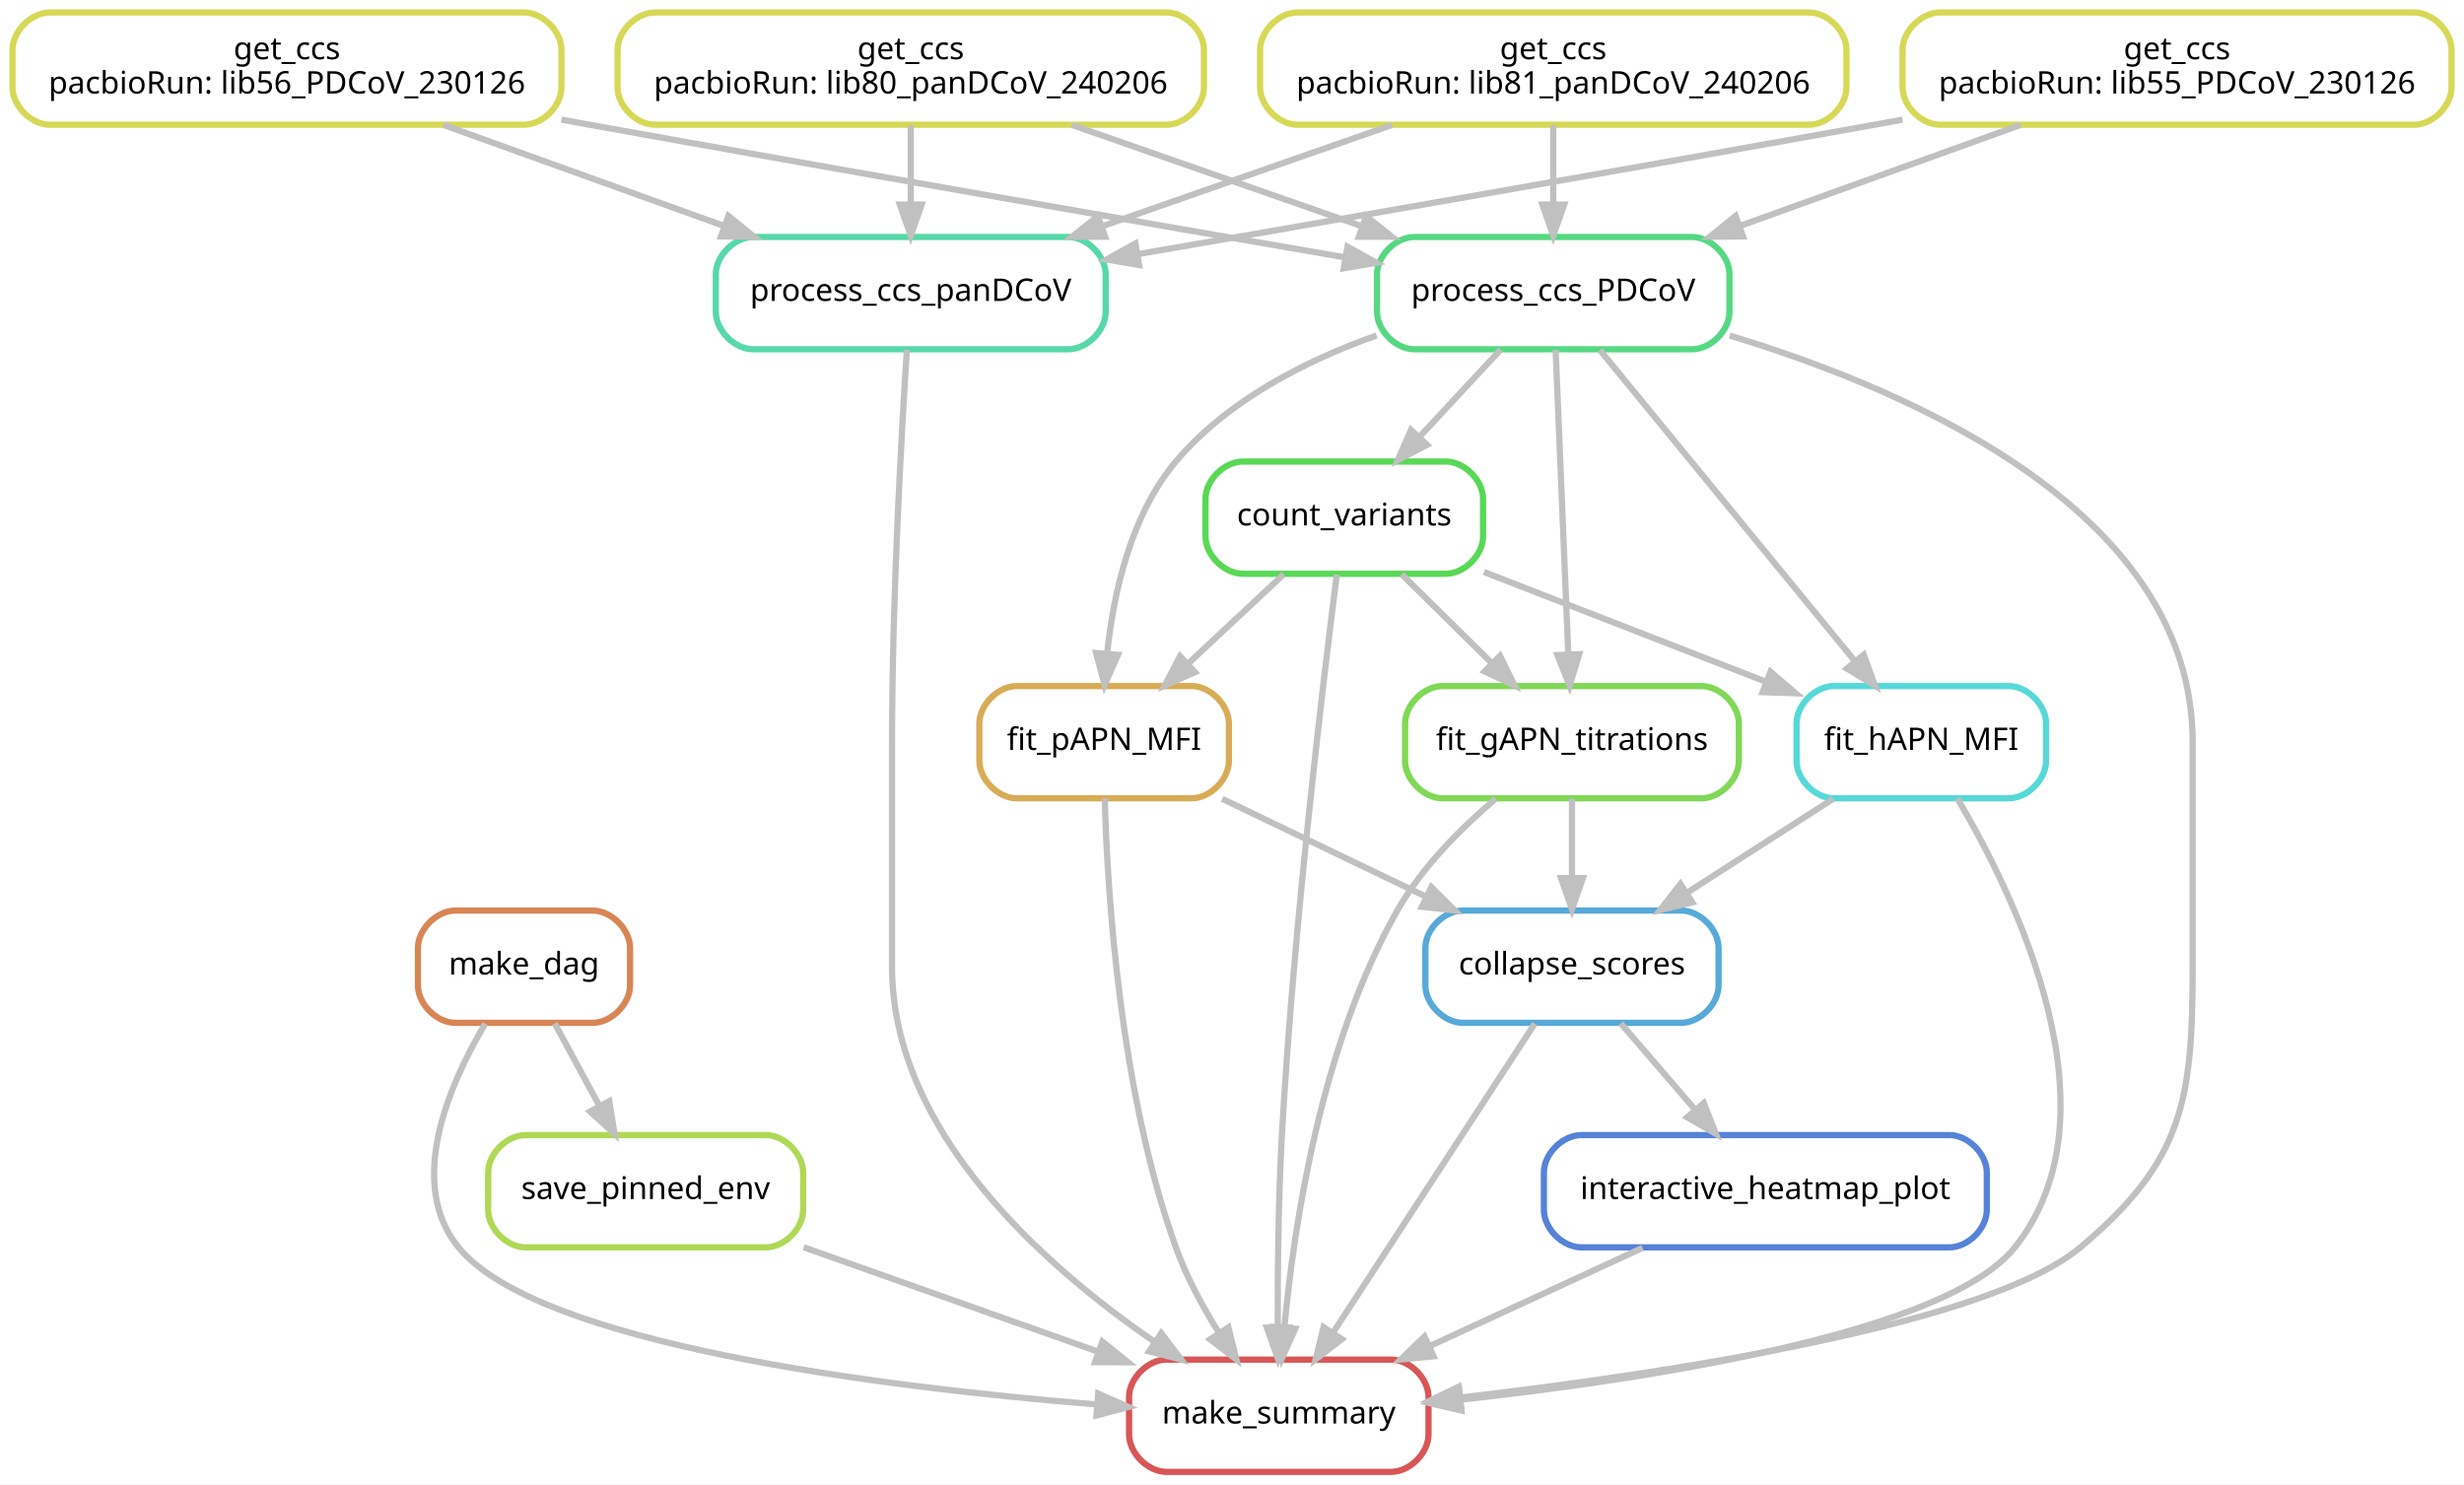
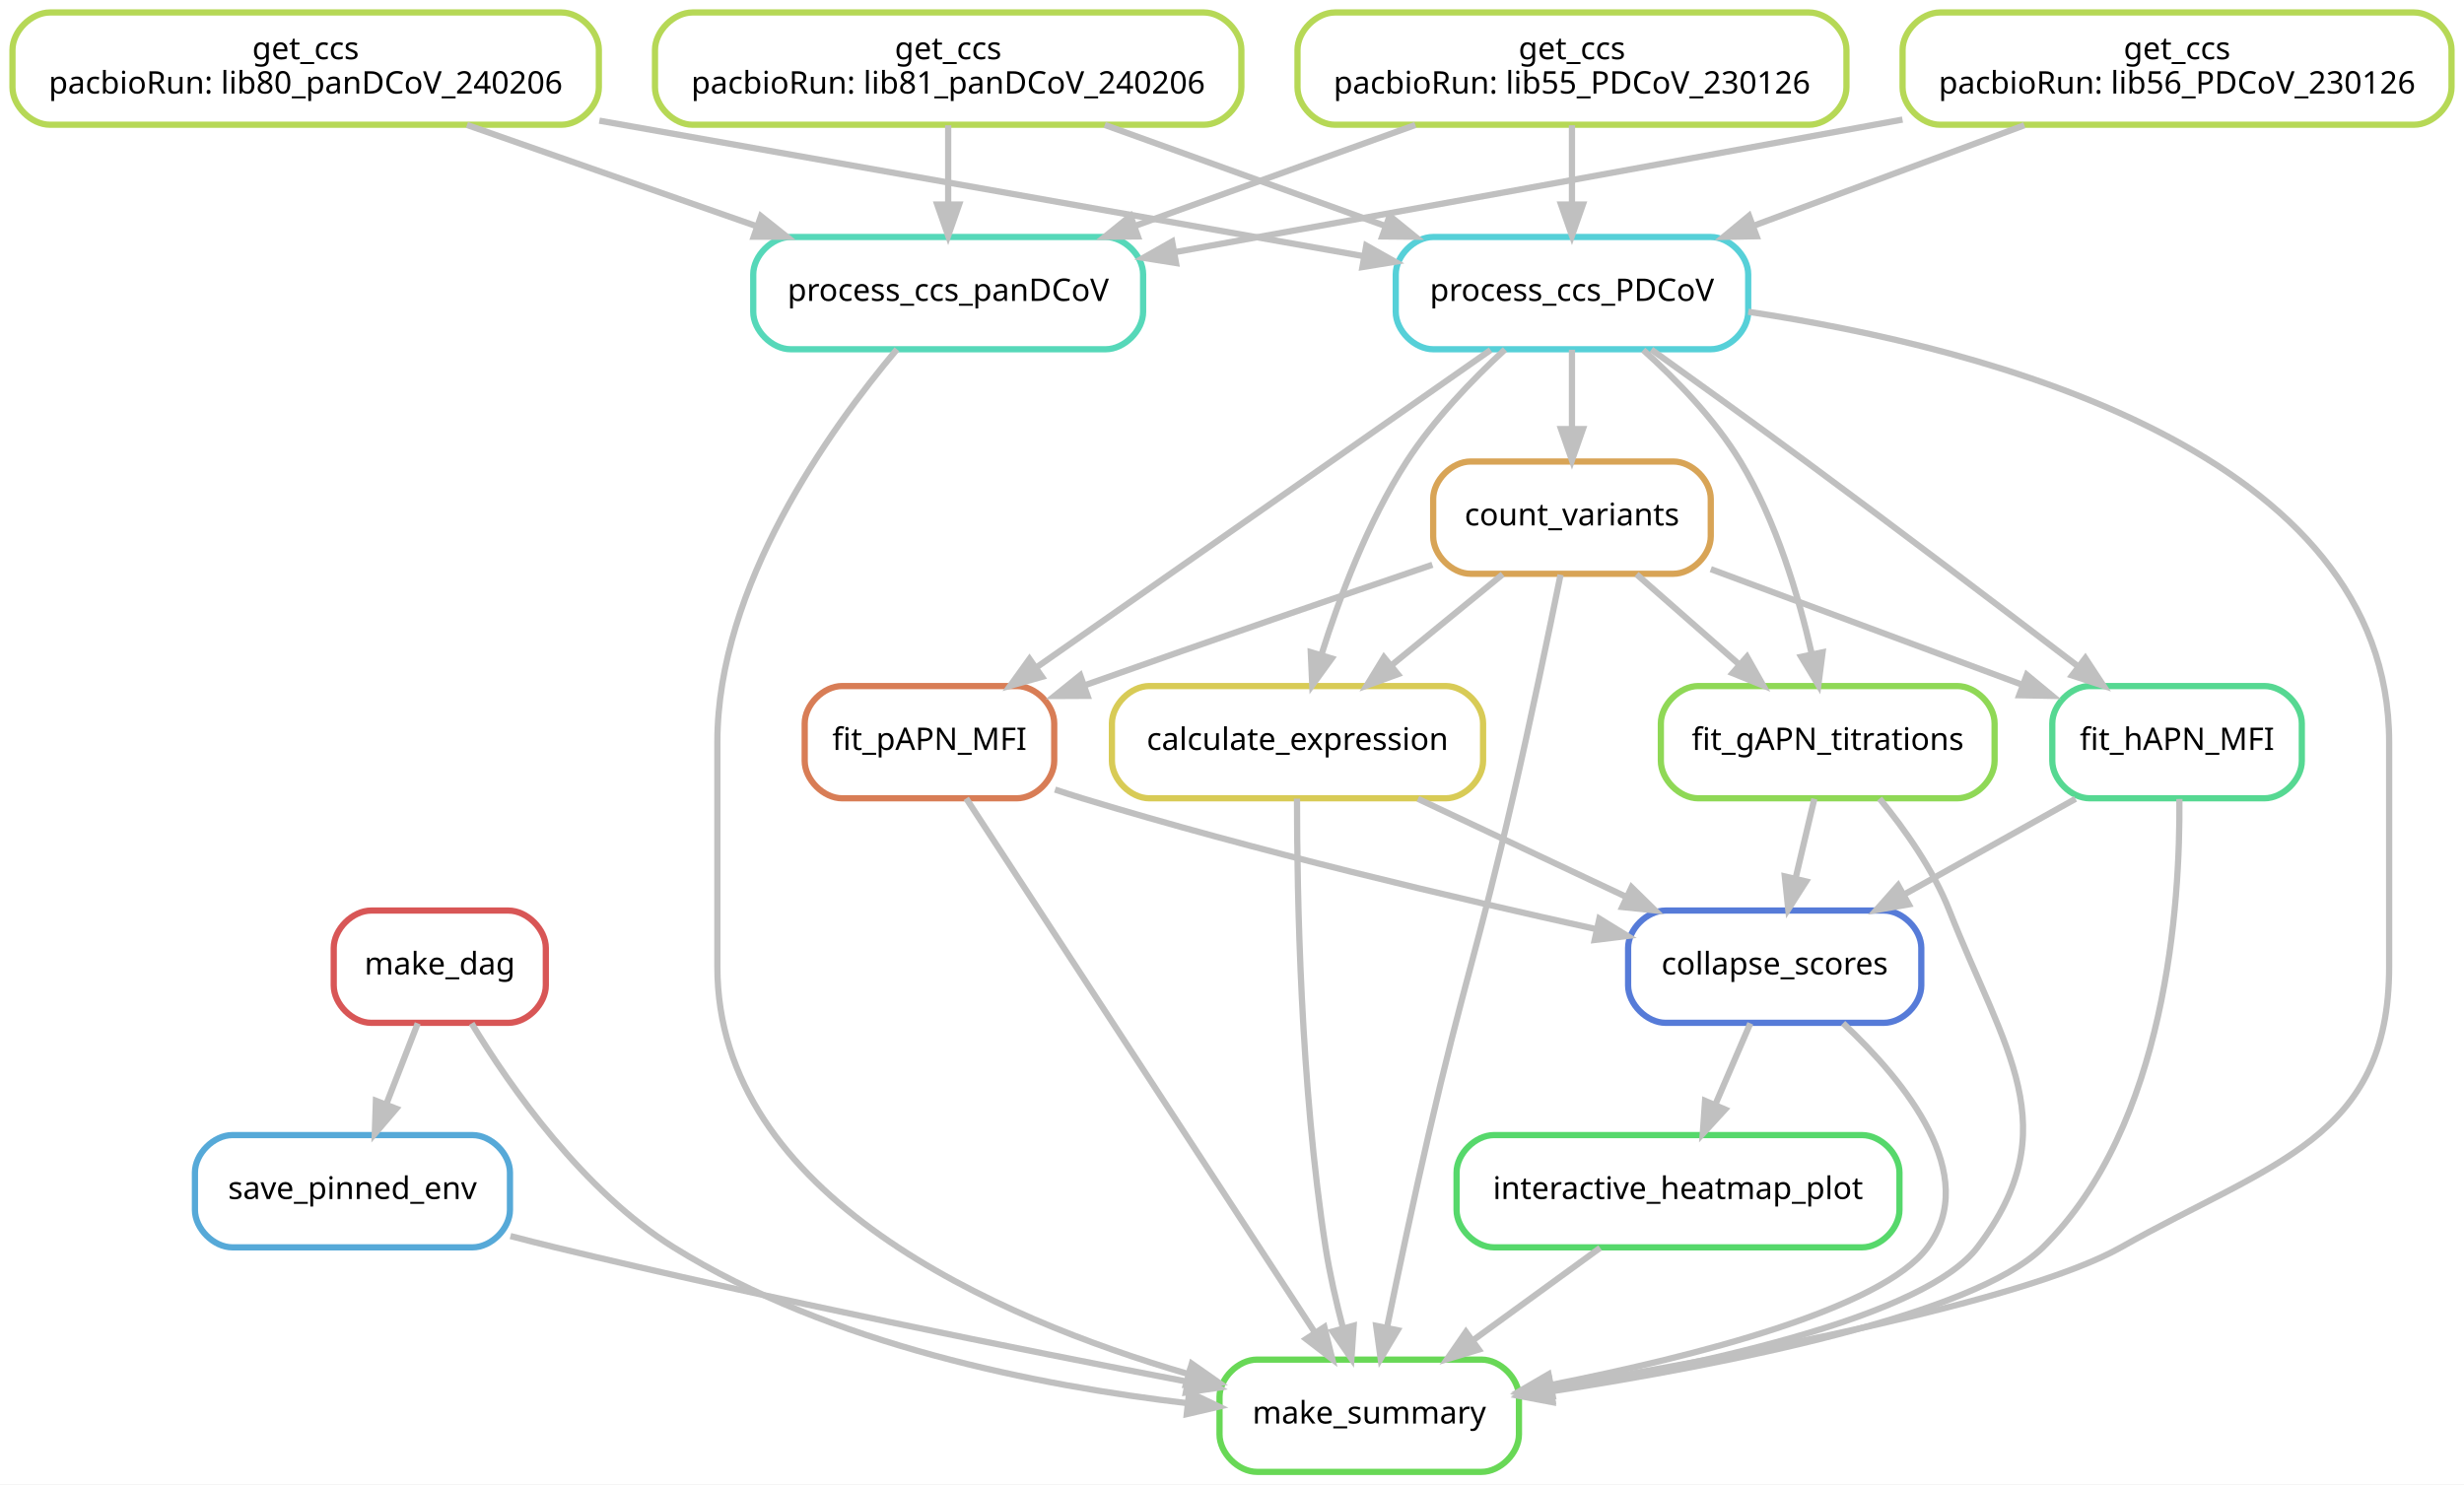
<svg xmlns="http://www.w3.org/2000/svg" width="790pt" height="476pt" viewBox="0.00 0.00 790.00 476.00">
  <g id="graph0" class="graph" transform="scale(1 1) rotate(0) translate(4 472)">
    <polygon fill="#ffffff" stroke="transparent" points="-4,4 -4,-472 786,-472 786,4 -4,4" />
    <g id="node1" class="node">
-       <path fill="none" stroke="#d85656" stroke-width="2" d="M442,-36C442,-36 370,-36 370,-36 364,-36 358,-30 358,-24 358,-24 358,-12 358,-12 358,-6 364,0 370,0 370,0 442,0 442,0 448,0 454,-6 454,-12 454,-12 454,-24 454,-24 454,-30 448,-36 442,-36" />
-       <text text-anchor="middle" x="406" y="-15.5" font-family="sans" font-size="10.00" fill="#000000">make_summary</text>
+       <path fill="none" stroke="#68d856" stroke-width="2" d="M471,-36C471,-36 399,-36 399,-36 393,-36 387,-30 387,-24 387,-24 387,-12 387,-12 387,-6 393,0 399,0 399,0 471,0 471,0 477,0 483,-6 483,-12 483,-12 483,-24 483,-24 483,-30 477,-36 471,-36" />
+       <text text-anchor="middle" x="435" y="-15.5" font-family="sans" font-size="10.00" fill="#000000">make_summary</text>
    </g>
    <g id="node2" class="node">
-       <path fill="none" stroke="#d88556" stroke-width="2" d="M186,-180C186,-180 142,-180 142,-180 136,-180 130,-174 130,-168 130,-168 130,-156 130,-156 130,-150 136,-144 142,-144 142,-144 186,-144 186,-144 192,-144 198,-150 198,-156 198,-156 198,-168 198,-168 198,-174 192,-180 186,-180" />
-       <text text-anchor="middle" x="164" y="-159.5" font-family="sans" font-size="10.00" fill="#000000">make_dag</text>
+       <path fill="none" stroke="#d85656" stroke-width="2" d="M159,-180C159,-180 115,-180 115,-180 109,-180 103,-174 103,-168 103,-168 103,-156 103,-156 103,-150 109,-144 115,-144 115,-144 159,-144 159,-144 165,-144 171,-150 171,-156 171,-156 171,-168 171,-168 171,-174 165,-180 159,-180" />
+       <text text-anchor="middle" x="137" y="-159.5" font-family="sans" font-size="10.00" fill="#000000">make_dag</text>
    </g>
    <g id="edge1" class="edge">
-       <path fill="none" stroke="#c0c0c0" stroke-width="2" d="M151.583,-143.745C139.829,-123.974 126.268,-92.516 143,-72 168.289,-40.991 277.948,-27.287 347.437,-21.623" />
-       <polygon fill="#c0c0c0" stroke="#c0c0c0" stroke-width="2" points="348.107,-25.082 357.804,-20.814 347.562,-18.103 348.107,-25.082" />
+       <path fill="none" stroke="#c0c0c0" stroke-width="2" d="M147.211,-143.809C159.757,-123.175 182.992,-90.058 212,-72 262.251,-40.718 329.3,-27.557 376.715,-22.021" />
+       <polygon fill="#c0c0c0" stroke="#c0c0c0" stroke-width="2" points="377.258,-25.482 386.821,-20.921 376.501,-18.523 377.258,-25.482" />
    </g>
    <g id="node3" class="node">
-       <path fill="none" stroke="#afd856" stroke-width="2" d="M241.5,-108C241.5,-108 164.5,-108 164.5,-108 158.5,-108 152.5,-102 152.5,-96 152.5,-96 152.5,-84 152.5,-84 152.5,-78 158.5,-72 164.5,-72 164.5,-72 241.5,-72 241.5,-72 247.5,-72 253.5,-78 253.5,-84 253.5,-84 253.5,-96 253.5,-96 253.5,-102 247.5,-108 241.5,-108" />
-       <text text-anchor="middle" x="203" y="-87.5" font-family="sans" font-size="10.00" fill="#000000">save_pinned_env</text>
+       <path fill="none" stroke="#56a9d8" stroke-width="2" d="M147.5,-108C147.5,-108 70.5,-108 70.5,-108 64.5,-108 58.5,-102 58.5,-96 58.5,-96 58.5,-84 58.5,-84 58.5,-78 64.5,-72 70.5,-72 70.5,-72 147.5,-72 147.5,-72 153.5,-72 159.5,-78 159.5,-84 159.5,-84 159.5,-96 159.5,-96 159.5,-102 153.5,-108 147.5,-108" />
+       <text text-anchor="middle" x="109" y="-87.5" font-family="sans" font-size="10.00" fill="#000000">save_pinned_env</text>
+     </g>
+     <g id="edge12" class="edge">
+       <path fill="none" stroke="#c0c0c0" stroke-width="2" d="M129.934,-143.831C126.874,-135.962 123.222,-126.571 119.832,-117.853" />
+       <polygon fill="#c0c0c0" stroke="#c0c0c0" stroke-width="2" points="123.047,-116.465 116.161,-108.413 116.523,-119.002 123.047,-116.465" />
+     </g>
+     <g id="edge2" class="edge">
+       <path fill="none" stroke="#c0c0c0" stroke-width="2" d="M159.658,-75.623C164.494,-74.356 169.333,-73.128 174,-72 243.297,-55.256 323.72,-39.107 376.776,-28.902" />
+       <polygon fill="#c0c0c0" stroke="#c0c0c0" stroke-width="2" points="377.52,-32.323 386.683,-27.004 376.203,-25.448 377.52,-32.323" />
+     </g>
+     <g id="node4" class="node">
+       <path fill="none" stroke="#56d0d8" stroke-width="2" d="M544.5,-396C544.5,-396 455.5,-396 455.5,-396 449.5,-396 443.5,-390 443.5,-384 443.5,-384 443.5,-372 443.5,-372 443.5,-366 449.5,-360 455.5,-360 455.5,-360 544.5,-360 544.5,-360 550.5,-360 556.5,-366 556.5,-372 556.5,-372 556.5,-384 556.5,-384 556.5,-390 550.5,-396 544.5,-396" />
+       <text text-anchor="middle" x="500" y="-375.5" font-family="sans" font-size="10.00" fill="#000000">process_ccs_PDCoV</text>
+     </g>
+     <g id="edge3" class="edge">
+       <path fill="none" stroke="#c0c0c0" stroke-width="2" d="M556.528,-372.019C633.548,-360.385 762,-327.037 762,-234 762,-234 762,-234 762,-162 762,-106.674 724.169,-99.215 676,-72 645.19,-54.593 553.92,-37.184 492.965,-27.012" />
+       <polygon fill="#c0c0c0" stroke="#c0c0c0" stroke-width="2" points="493.518,-23.556 483.082,-25.381 492.379,-30.462 493.518,-23.556" />
+     </g>
+     <g id="node10" class="node">
+       <path fill="none" stroke="#d8a456" stroke-width="2" d="M532.5,-324C532.5,-324 467.5,-324 467.5,-324 461.5,-324 455.5,-318 455.5,-312 455.5,-312 455.5,-300 455.5,-300 455.5,-294 461.5,-288 467.5,-288 467.5,-288 532.5,-288 532.5,-288 538.5,-288 544.5,-294 544.5,-300 544.5,-300 544.5,-312 544.5,-312 544.5,-318 538.5,-324 532.5,-324" />
+       <text text-anchor="middle" x="500" y="-303.5" font-family="sans" font-size="10.00" fill="#000000">count_variants</text>
+     </g>
+     <g id="edge21" class="edge">
+       <path fill="none" stroke="#c0c0c0" stroke-width="2" d="M500,-359.831C500,-352.131 500,-342.974 500,-334.417" />
+       <polygon fill="#c0c0c0" stroke="#c0c0c0" stroke-width="2" points="503.5,-334.413 500,-324.413 496.5,-334.413 503.5,-334.413" />
+     </g>
+     <g id="node11" class="node">
+       <path fill="none" stroke="#8fd856" stroke-width="2" d="M623.5,-252C623.5,-252 540.5,-252 540.5,-252 534.5,-252 528.5,-246 528.5,-240 528.5,-240 528.5,-228 528.5,-228 528.5,-222 534.5,-216 540.5,-216 540.5,-216 623.5,-216 623.5,-216 629.5,-216 635.5,-222 635.5,-228 635.5,-228 635.5,-240 635.5,-240 635.5,-246 629.5,-252 623.5,-252" />
+       <text text-anchor="middle" x="582" y="-231.5" font-family="sans" font-size="10.00" fill="#000000">fit_gAPN_titrations</text>
+     </g>
+     <g id="edge22" class="edge">
+       <path fill="none" stroke="#c0c0c0" stroke-width="2" d="M522.833,-359.759C533.599,-350.122 545.841,-337.504 554,-324 565.513,-304.945 572.698,-280.723 576.902,-262.209" />
+       <polygon fill="#c0c0c0" stroke="#c0c0c0" stroke-width="2" points="580.35,-262.822 578.992,-252.315 573.501,-261.375 580.35,-262.822" />
+     </g>
+     <g id="node12" class="node">
+       <path fill="none" stroke="#56d892" stroke-width="2" d="M722,-252C722,-252 666,-252 666,-252 660,-252 654,-246 654,-240 654,-240 654,-228 654,-228 654,-222 660,-216 666,-216 666,-216 722,-216 722,-216 728,-216 734,-222 734,-228 734,-228 734,-240 734,-240 734,-246 728,-252 722,-252" />
+       <text text-anchor="middle" x="694" y="-231.5" font-family="sans" font-size="10.00" fill="#000000">fit_hAPN_MFI</text>
+     </g>
+     <g id="edge24" class="edge">
+       <path fill="none" stroke="#c0c0c0" stroke-width="2" d="M525.45,-359.901C540.018,-349.484 558.605,-336.1 575,-324 604.83,-301.986 638.501,-276.455 662.395,-258.222" />
+       <polygon fill="#c0c0c0" stroke="#c0c0c0" stroke-width="2" points="664.594,-260.946 670.416,-252.094 660.345,-255.383 664.594,-260.946" />
+     </g>
+     <g id="node13" class="node">
+       <path fill="none" stroke="#d87d56" stroke-width="2" d="M322,-252C322,-252 266,-252 266,-252 260,-252 254,-246 254,-240 254,-240 254,-228 254,-228 254,-222 260,-216 266,-216 266,-216 322,-216 322,-216 328,-216 334,-222 334,-228 334,-228 334,-240 334,-240 334,-246 328,-252 322,-252" />
+       <text text-anchor="middle" x="294" y="-231.5" font-family="sans" font-size="10.00" fill="#000000">fit_pAPN_MFI</text>
+     </g>
+     <g id="edge26" class="edge">
+       <path fill="none" stroke="#c0c0c0" stroke-width="2" d="M473.91,-359.762C436.916,-333.903 369.17,-286.546 328.195,-257.903" />
+       <polygon fill="#c0c0c0" stroke="#c0c0c0" stroke-width="2" points="330.079,-254.95 319.878,-252.09 326.069,-260.688 330.079,-254.95" />
+     </g>
+     <g id="node14" class="node">
+       <path fill="none" stroke="#d8cb56" stroke-width="2" d="M459.5,-252C459.5,-252 364.5,-252 364.5,-252 358.5,-252 352.5,-246 352.5,-240 352.5,-240 352.5,-228 352.5,-228 352.5,-222 358.5,-216 364.5,-216 364.5,-216 459.5,-216 459.5,-216 465.5,-216 471.5,-222 471.5,-228 471.5,-228 471.5,-240 471.5,-240 471.5,-246 465.5,-252 459.5,-252" />
+       <text text-anchor="middle" x="412" y="-231.5" font-family="sans" font-size="10.00" fill="#000000">calculate_expression</text>
+     </g>
+     <g id="edge28" class="edge">
+       <path fill="none" stroke="#c0c0c0" stroke-width="2" d="M478.523,-359.926C467.936,-350.146 455.624,-337.352 447,-324 434.567,-304.75 425.433,-280.399 419.619,-261.882" />
+       <polygon fill="#c0c0c0" stroke="#c0c0c0" stroke-width="2" points="422.959,-260.835 416.731,-252.264 416.255,-262.848 422.959,-260.835" />
+     </g>
+     <g id="node5" class="node">
+       <path fill="none" stroke="#b6d856" stroke-width="2" d="M576,-468C576,-468 424,-468 424,-468 418,-468 412,-462 412,-456 412,-456 412,-444 412,-444 412,-438 418,-432 424,-432 424,-432 576,-432 576,-432 582,-432 588,-438 588,-444 588,-444 588,-456 588,-456 588,-462 582,-468 576,-468" />
+       <text text-anchor="middle" x="500" y="-453" font-family="sans" font-size="10.00" fill="#000000">get_ccs</text>
+       <text text-anchor="middle" x="500" y="-442" font-family="sans" font-size="10.00" fill="#000000">pacbioRun: lib55_PDCoV_230126</text>
+     </g>
+     <g id="edge13" class="edge">
+       <path fill="none" stroke="#c0c0c0" stroke-width="2" d="M500,-431.831C500,-424.131 500,-414.974 500,-406.417" />
+       <polygon fill="#c0c0c0" stroke="#c0c0c0" stroke-width="2" points="503.5,-406.413 500,-396.413 496.5,-406.413 503.5,-406.413" />
+     </g>
+     <g id="node9" class="node">
+       <path fill="none" stroke="#56d8b9" stroke-width="2" d="M350.5,-396C350.5,-396 249.5,-396 249.5,-396 243.5,-396 237.5,-390 237.5,-384 237.5,-384 237.5,-372 237.5,-372 237.5,-366 243.5,-360 249.5,-360 249.5,-360 350.5,-360 350.5,-360 356.5,-360 362.5,-366 362.5,-372 362.5,-372 362.5,-384 362.5,-384 362.5,-390 356.5,-396 350.5,-396" />
+       <text text-anchor="middle" x="300" y="-375.5" font-family="sans" font-size="10.00" fill="#000000">process_ccs_panDCoV</text>
+     </g>
+     <g id="edge17" class="edge">
+       <path fill="none" stroke="#c0c0c0" stroke-width="2" d="M449.79,-431.924C422.449,-422.082 388.441,-409.839 359.743,-399.507" />
+       <polygon fill="#c0c0c0" stroke="#c0c0c0" stroke-width="2" points="360.825,-396.177 350.231,-396.083 358.454,-402.764 360.825,-396.177" />
+     </g>
+     <g id="node6" class="node">
+       <path fill="none" stroke="#b6d856" stroke-width="2" d="M770,-468C770,-468 618,-468 618,-468 612,-468 606,-462 606,-456 606,-456 606,-444 606,-444 606,-438 612,-432 618,-432 618,-432 770,-432 770,-432 776,-432 782,-438 782,-444 782,-444 782,-456 782,-456 782,-462 776,-468 770,-468" />
+       <text text-anchor="middle" x="694" y="-453" font-family="sans" font-size="10.00" fill="#000000">get_ccs</text>
+       <text text-anchor="middle" x="694" y="-442" font-family="sans" font-size="10.00" fill="#000000">pacbioRun: lib56_PDCoV_230126</text>
+     </g>
+     <g id="edge14" class="edge">
+       <path fill="none" stroke="#c0c0c0" stroke-width="2" d="M645.046,-431.831C618.638,-422.031 585.874,-409.871 558.171,-399.589" />
+       <polygon fill="#c0c0c0" stroke="#c0c0c0" stroke-width="2" points="559.195,-396.236 548.602,-396.038 556.76,-402.799 559.195,-396.236" />
+     </g>
+     <g id="edge18" class="edge">
+       <path fill="none" stroke="#c0c0c0" stroke-width="2" d="M605.974,-433.651C602.946,-433.093 599.948,-432.541 597,-432 520.499,-417.947 432.878,-402.039 372.742,-391.15" />
+       <polygon fill="#c0c0c0" stroke="#c0c0c0" stroke-width="2" points="373.052,-387.649 362.589,-389.312 371.805,-394.537 373.052,-387.649" />
+     </g>
+     <g id="node7" class="node">
+       <path fill="none" stroke="#b6d856" stroke-width="2" d="M176,-468C176,-468 12,-468 12,-468 6,-468 0,-462 0,-456 0,-456 0,-444 0,-444 0,-438 6,-432 12,-432 12,-432 176,-432 176,-432 182,-432 188,-438 188,-444 188,-444 188,-456 188,-456 188,-462 182,-468 176,-468" />
+       <text text-anchor="middle" x="94" y="-453" font-family="sans" font-size="10.00" fill="#000000">get_ccs</text>
+       <text text-anchor="middle" x="94" y="-442" font-family="sans" font-size="10.00" fill="#000000">pacbioRun: lib80_panDCoV_240206</text>
+     </g>
+     <g id="edge15" class="edge">
+       <path fill="none" stroke="#c0c0c0" stroke-width="2" d="M188.165,-433.301C263.253,-419.985 366.547,-401.667 433.298,-389.829" />
+       <polygon fill="#c0c0c0" stroke="#c0c0c0" stroke-width="2" points="434.045,-393.251 443.28,-388.059 432.823,-386.359 434.045,-393.251" />
+     </g>
+     <g id="edge19" class="edge">
+       <path fill="none" stroke="#c0c0c0" stroke-width="2" d="M145.717,-431.924C173.878,-422.082 208.906,-409.839 238.465,-399.507" />
+       <polygon fill="#c0c0c0" stroke="#c0c0c0" stroke-width="2" points="239.977,-402.687 248.262,-396.083 237.667,-396.079 239.977,-402.687" />
+     </g>
+     <g id="node8" class="node">
+       <path fill="none" stroke="#b6d856" stroke-width="2" d="M382,-468C382,-468 218,-468 218,-468 212,-468 206,-462 206,-456 206,-456 206,-444 206,-444 206,-438 212,-432 218,-432 218,-432 382,-432 382,-432 388,-432 394,-438 394,-444 394,-444 394,-456 394,-456 394,-462 388,-468 382,-468" />
+       <text text-anchor="middle" x="300" y="-453" font-family="sans" font-size="10.00" fill="#000000">get_ccs</text>
+       <text text-anchor="middle" x="300" y="-442" font-family="sans" font-size="10.00" fill="#000000">pacbioRun: lib81_panDCoV_240206</text>
+     </g>
+     <g id="edge16" class="edge">
+       <path fill="none" stroke="#c0c0c0" stroke-width="2" d="M350.21,-431.924C377.551,-422.082 411.559,-409.839 440.257,-399.507" />
+       <polygon fill="#c0c0c0" stroke="#c0c0c0" stroke-width="2" points="441.546,-402.764 449.769,-396.083 439.175,-396.177 441.546,-402.764" />
+     </g>
+     <g id="edge20" class="edge">
+       <path fill="none" stroke="#c0c0c0" stroke-width="2" d="M300,-431.831C300,-424.131 300,-414.974 300,-406.417" />
+       <polygon fill="#c0c0c0" stroke="#c0c0c0" stroke-width="2" points="303.5,-406.413 300,-396.413 296.5,-406.413 303.5,-406.413" />
+     </g>
+     <g id="edge4" class="edge">
+       <path fill="none" stroke="#c0c0c0" stroke-width="2" d="M283.577,-359.976C261.776,-334.106 226,-284.032 226,-234 226,-234 226,-234 226,-162 226,-88.282 315.26,-49.416 377.115,-31.333" />
+       <polygon fill="#c0c0c0" stroke="#c0c0c0" stroke-width="2" points="378.113,-34.688 386.789,-28.607 376.214,-27.95 378.113,-34.688" />
+     </g>
+     <g id="edge5" class="edge">
+       <path fill="none" stroke="#c0c0c0" stroke-width="2" d="M496.34,-287.685C492.651,-269.469 486.702,-240.743 481,-216 469.888,-167.787 465.112,-156.213 454,-108 449.255,-87.413 444.341,-64.069 440.698,-46.315" />
+       <polygon fill="#c0c0c0" stroke="#c0c0c0" stroke-width="2" points="444.087,-45.415 438.66,-36.315 437.228,-46.813 444.087,-45.415" />
+     </g>
+     <g id="edge23" class="edge">
+       <path fill="none" stroke="#c0c0c0" stroke-width="2" d="M520.692,-287.831C530.695,-279.048 542.855,-268.371 553.7,-258.849" />
+       <polygon fill="#c0c0c0" stroke="#c0c0c0" stroke-width="2" points="556.109,-261.391 561.315,-252.163 551.491,-256.131 556.109,-261.391" />
+     </g>
+     <g id="edge25" class="edge">
+       <path fill="none" stroke="#c0c0c0" stroke-width="2" d="M544.508,-289.482C574.285,-278.43 613.508,-263.873 644.305,-252.443" />
+       <polygon fill="#c0c0c0" stroke="#c0c0c0" stroke-width="2" points="645.829,-255.611 653.986,-248.851 643.393,-249.049 645.829,-255.611" />
+     </g>
+     <g id="edge27" class="edge">
+       <path fill="none" stroke="#c0c0c0" stroke-width="2" d="M455.25,-290.884C425.942,-280.921 386.58,-267.424 343.603,-252.185" />
+       <polygon fill="#c0c0c0" stroke="#c0c0c0" stroke-width="2" points="344.682,-248.853 334.087,-248.803 342.337,-255.449 344.682,-248.853" />
+     </g>
+     <g id="edge29" class="edge">
+       <path fill="none" stroke="#c0c0c0" stroke-width="2" d="M477.794,-287.831C466.955,-278.963 453.756,-268.164 442.032,-258.572" />
+       <polygon fill="#c0c0c0" stroke="#c0c0c0" stroke-width="2" points="444.155,-255.786 434.199,-252.163 439.722,-261.204 444.155,-255.786" />
+     </g>
+     <g id="edge6" class="edge">
+       <path fill="none" stroke="#c0c0c0" stroke-width="2" d="M598.623,-215.894C606.734,-206.008 615.833,-193.129 621,-180 638.638,-135.179 659.162,-110.335 630,-72 613.401,-50.179 544.546,-34.892 493.332,-26.284" />
+       <polygon fill="#c0c0c0" stroke="#c0c0c0" stroke-width="2" points="493.779,-22.81 483.345,-24.651 492.649,-29.719 493.779,-22.81" />
+     </g>
+     <g id="node15" class="node">
+       <path fill="none" stroke="#567bd8" stroke-width="2" d="M600,-180C600,-180 530,-180 530,-180 524,-180 518,-174 518,-168 518,-168 518,-156 518,-156 518,-150 524,-144 530,-144 530,-144 600,-144 600,-144 606,-144 612,-150 612,-156 612,-156 612,-168 612,-168 612,-174 606,-180 600,-180" />
+       <text text-anchor="middle" x="565" y="-159.5" font-family="sans" font-size="10.00" fill="#000000">collapse_scores</text>
+     </g>
+     <g id="edge30" class="edge">
+       <path fill="none" stroke="#c0c0c0" stroke-width="2" d="M577.71,-215.831C575.892,-208.131 573.73,-198.974 571.71,-190.417" />
+       <polygon fill="#c0c0c0" stroke="#c0c0c0" stroke-width="2" points="575.052,-189.341 569.348,-180.413 568.239,-190.95 575.052,-189.341" />
+     </g>
+     <g id="edge7" class="edge">
+       <path fill="none" stroke="#c0c0c0" stroke-width="2" d="M694.745,-215.78C695.06,-182.362 690.687,-111.117 651,-72 628.906,-50.224 549.604,-34.526 493.517,-25.845" />
+       <polygon fill="#c0c0c0" stroke="#c0c0c0" stroke-width="2" points="493.745,-22.34 483.334,-24.306 492.699,-29.261 493.745,-22.34" />
+     </g>
+     <g id="edge31" class="edge">
+       <path fill="none" stroke="#c0c0c0" stroke-width="2" d="M661.448,-215.831C644.795,-206.537 624.341,-195.121 606.562,-185.197" />
+       <polygon fill="#c0c0c0" stroke="#c0c0c0" stroke-width="2" points="607.98,-181.98 597.542,-180.163 604.568,-188.093 607.98,-181.98" />
+     </g>
+     <g id="edge8" class="edge">
+       <path fill="none" stroke="#c0c0c0" stroke-width="2" d="M305.779,-215.956C330.61,-177.917 388.429,-89.343 417.563,-44.713" />
+       <polygon fill="#c0c0c0" stroke="#c0c0c0" stroke-width="2" points="420.62,-46.432 423.155,-36.145 414.758,-42.606 420.62,-46.432" />
+     </g>
+     <g id="edge32" class="edge">
+       <path fill="none" stroke="#c0c0c0" stroke-width="2" d="M334.254,-218.802C337.201,-217.816 340.139,-216.87 343,-216 398.39,-199.149 462.786,-183.959 507.912,-174.014" />
+       <polygon fill="#c0c0c0" stroke="#c0c0c0" stroke-width="2" points="508.786,-177.406 517.808,-171.849 507.291,-170.567 508.786,-177.406" />
+     </g>
+     <g id="edge9" class="edge">
+       <path fill="none" stroke="#c0c0c0" stroke-width="2" d="M411.841,-215.899C411.837,-185.829 412.933,-123.768 421,-72 422.321,-63.522 424.404,-54.445 426.564,-46.198" />
+       <polygon fill="#c0c0c0" stroke="#c0c0c0" stroke-width="2" points="430.008,-46.875 429.289,-36.305 423.26,-45.016 430.008,-46.875" />
+     </g>
+     <g id="edge33" class="edge">
+       <path fill="none" stroke="#c0c0c0" stroke-width="2" d="M450.608,-215.831C470.889,-206.287 495.924,-194.506 517.397,-184.401" />
+       <polygon fill="#c0c0c0" stroke="#c0c0c0" stroke-width="2" points="519.111,-187.463 526.669,-180.038 516.131,-181.129 519.111,-187.463" />
+     </g>
+     <g id="edge10" class="edge">
+       <path fill="none" stroke="#c0c0c0" stroke-width="2" d="M586.919,-143.866C606.999,-125.031 631.186,-95.136 614,-72 599.393,-52.337 539.794,-37.09 493.33,-27.886" />
+       <polygon fill="#c0c0c0" stroke="#c0c0c0" stroke-width="2" points="493.819,-24.416 483.337,-25.958 492.493,-31.289 493.819,-24.416" />
+     </g>
+     <g id="node16" class="node">
+       <path fill="none" stroke="#56d86b" stroke-width="2" d="M593,-108C593,-108 475,-108 475,-108 469,-108 463,-102 463,-96 463,-96 463,-84 463,-84 463,-78 469,-72 475,-72 475,-72 593,-72 593,-72 599,-72 605,-78 605,-84 605,-84 605,-96 605,-96 605,-102 599,-108 593,-108" />
+       <text text-anchor="middle" x="534" y="-87.5" font-family="sans" font-size="10.00" fill="#000000">interactive_heatmap_plot</text>
+     </g>
+     <g id="edge34" class="edge">
+       <path fill="none" stroke="#c0c0c0" stroke-width="2" d="M557.177,-143.831C553.789,-135.962 549.746,-126.571 545.992,-117.853" />
+       <polygon fill="#c0c0c0" stroke="#c0c0c0" stroke-width="2" points="549.097,-116.214 541.928,-108.413 542.668,-118.982 549.097,-116.214" />
    </g>
    <g id="edge11" class="edge">
-       <path fill="none" stroke="#c0c0c0" stroke-width="2" d="M173.841,-143.831C178.196,-135.792 183.41,-126.167 188.217,-117.292" />
-       <polygon fill="#c0c0c0" stroke="#c0c0c0" stroke-width="2" points="191.341,-118.873 193.026,-108.413 185.186,-115.539 191.341,-118.873" />
-     </g>
-     <g id="edge2" class="edge">
-       <path fill="none" stroke="#c0c0c0" stroke-width="2" d="M253.702,-72.017C282.419,-61.832 318.446,-49.054 348.249,-38.483" />
-       <polygon fill="#c0c0c0" stroke="#c0c0c0" stroke-width="2" points="349.435,-41.776 357.69,-35.135 347.095,-35.179 349.435,-41.776" />
-     </g>
-     <g id="node4" class="node">
-       <path fill="none" stroke="#56d882" stroke-width="2" d="M538.5,-396C538.5,-396 449.5,-396 449.5,-396 443.5,-396 437.5,-390 437.5,-384 437.5,-384 437.5,-372 437.5,-372 437.5,-366 443.5,-360 449.5,-360 449.5,-360 538.5,-360 538.5,-360 544.5,-360 550.5,-366 550.5,-372 550.5,-372 550.5,-384 550.5,-384 550.5,-390 544.5,-396 538.5,-396" />
-       <text text-anchor="middle" x="494" y="-375.5" font-family="sans" font-size="10.00" fill="#000000">process_ccs_PDCoV</text>
-     </g>
-     <g id="edge3" class="edge">
-       <path fill="none" stroke="#c0c0c0" stroke-width="2" d="M550.56,-364.39C611.239,-346.017 699,-306.851 699,-234 699,-234 699,-234 699,-162 699,-118.919 695.986,-99.711 663,-72 633.467,-47.191 530.707,-31.587 464.418,-23.858" />
-       <polygon fill="#c0c0c0" stroke="#c0c0c0" stroke-width="2" points="464.44,-20.338 454.108,-22.685 463.649,-27.293 464.44,-20.338" />
-     </g>
-     <g id="node10" class="node">
-       <path fill="none" stroke="#59d856" stroke-width="2" d="M459.5,-324C459.5,-324 394.5,-324 394.5,-324 388.5,-324 382.5,-318 382.5,-312 382.5,-312 382.5,-300 382.5,-300 382.5,-294 388.5,-288 394.5,-288 394.5,-288 459.5,-288 459.5,-288 465.5,-288 471.5,-294 471.5,-300 471.5,-300 471.5,-312 471.5,-312 471.5,-318 465.5,-324 459.5,-324" />
-       <text text-anchor="middle" x="427" y="-303.5" font-family="sans" font-size="10.00" fill="#000000">count_variants</text>
-     </g>
-     <g id="edge20" class="edge">
-       <path fill="none" stroke="#c0c0c0" stroke-width="2" d="M477.093,-359.831C469.219,-351.369 459.708,-341.149 451.099,-331.897" />
-       <polygon fill="#c0c0c0" stroke="#c0c0c0" stroke-width="2" points="453.509,-329.35 444.135,-324.413 448.385,-334.118 453.509,-329.35" />
-     </g>
-     <g id="node11" class="node">
-       <path fill="none" stroke="#80d856" stroke-width="2" d="M541.5,-252C541.5,-252 458.5,-252 458.5,-252 452.5,-252 446.5,-246 446.5,-240 446.5,-240 446.5,-228 446.5,-228 446.5,-222 452.5,-216 458.5,-216 458.5,-216 541.5,-216 541.5,-216 547.5,-216 553.5,-222 553.5,-228 553.5,-228 553.5,-240 553.5,-240 553.5,-246 547.5,-252 541.5,-252" />
-       <text text-anchor="middle" x="500" y="-231.5" font-family="sans" font-size="10.00" fill="#000000">fit_gAPN_titrations</text>
-     </g>
-     <g id="edge21" class="edge">
-       <path fill="none" stroke="#c0c0c0" stroke-width="2" d="M494.76,-359.762C495.783,-335.201 497.615,-291.247 498.819,-262.354" />
-       <polygon fill="#c0c0c0" stroke="#c0c0c0" stroke-width="2" points="502.327,-262.227 499.246,-252.09 495.333,-261.935 502.327,-262.227" />
-     </g>
-     <g id="node12" class="node">
-       <path fill="none" stroke="#56d8d8" stroke-width="2" d="M640,-252C640,-252 584,-252 584,-252 578,-252 572,-246 572,-240 572,-240 572,-228 572,-228 572,-222 578,-216 584,-216 584,-216 640,-216 640,-216 646,-216 652,-222 652,-228 652,-228 652,-240 652,-240 652,-246 646,-252 640,-252" />
-       <text text-anchor="middle" x="612" y="-231.5" font-family="sans" font-size="10.00" fill="#000000">fit_hAPN_MFI</text>
-     </g>
-     <g id="edge23" class="edge">
-       <path fill="none" stroke="#c0c0c0" stroke-width="2" d="M508.945,-359.762C529.603,-334.552 567.004,-288.91 590.616,-260.095" />
-       <polygon fill="#c0c0c0" stroke="#c0c0c0" stroke-width="2" points="593.545,-262.043 597.177,-252.09 588.131,-257.606 593.545,-262.043" />
-     </g>
-     <g id="node13" class="node">
-       <path fill="none" stroke="#d8ac56" stroke-width="2" d="M378,-252C378,-252 322,-252 322,-252 316,-252 310,-246 310,-240 310,-240 310,-228 310,-228 310,-222 316,-216 322,-216 322,-216 378,-216 378,-216 384,-216 390,-222 390,-228 390,-228 390,-240 390,-240 390,-246 384,-252 378,-252" />
-       <text text-anchor="middle" x="350" y="-231.5" font-family="sans" font-size="10.00" fill="#000000">fit_pAPN_MFI</text>
-     </g>
-     <g id="edge25" class="edge">
-       <path fill="none" stroke="#c0c0c0" stroke-width="2" d="M437.362,-364.439C414.397,-356.264 389.462,-343.52 373,-324 358.525,-306.837 352.992,-281.724 350.956,-262.384" />
-       <polygon fill="#c0c0c0" stroke="#c0c0c0" stroke-width="2" points="354.437,-262.009 350.149,-252.321 347.459,-262.568 354.437,-262.009" />
-     </g>
-     <g id="node5" class="node">
-       <path fill="none" stroke="#d6d856" stroke-width="2" d="M770,-468C770,-468 618,-468 618,-468 612,-468 606,-462 606,-456 606,-456 606,-444 606,-444 606,-438 612,-432 618,-432 618,-432 770,-432 770,-432 776,-432 782,-438 782,-444 782,-444 782,-456 782,-456 782,-462 776,-468 770,-468" />
-       <text text-anchor="middle" x="694" y="-453" font-family="sans" font-size="10.00" fill="#000000">get_ccs</text>
-       <text text-anchor="middle" x="694" y="-442" font-family="sans" font-size="10.00" fill="#000000">pacbioRun: lib55_PDCoV_230126</text>
-     </g>
-     <g id="edge12" class="edge">
-       <path fill="none" stroke="#c0c0c0" stroke-width="2" d="M643.79,-431.924C616.448,-422.082 582.441,-409.839 553.742,-399.507" />
-       <polygon fill="#c0c0c0" stroke="#c0c0c0" stroke-width="2" points="554.825,-396.177 544.231,-396.083 552.454,-402.764 554.825,-396.177" />
-     </g>
-     <g id="node9" class="node">
-       <path fill="none" stroke="#56d8a9" stroke-width="2" d="M338.5,-396C338.5,-396 237.5,-396 237.5,-396 231.5,-396 225.5,-390 225.5,-384 225.5,-384 225.5,-372 225.5,-372 225.5,-366 231.5,-360 237.5,-360 237.5,-360 338.5,-360 338.5,-360 344.5,-360 350.5,-366 350.5,-372 350.5,-372 350.5,-384 350.5,-384 350.5,-390 344.5,-396 338.5,-396" />
-       <text text-anchor="middle" x="288" y="-375.5" font-family="sans" font-size="10.00" fill="#000000">process_ccs_panDCoV</text>
-     </g>
-     <g id="edge16" class="edge">
-       <path fill="none" stroke="#c0c0c0" stroke-width="2" d="M605.979,-433.625C602.95,-433.074 599.95,-432.531 597,-432 516.276,-417.457 423.58,-401.335 360.941,-390.525" />
-       <polygon fill="#c0c0c0" stroke="#c0c0c0" stroke-width="2" points="361.216,-387.021 350.766,-388.771 360.026,-393.919 361.216,-387.021" />
-     </g>
-     <g id="node6" class="node">
-       <path fill="none" stroke="#d6d856" stroke-width="2" d="M164,-468C164,-468 12,-468 12,-468 6,-468 0,-462 0,-456 0,-456 0,-444 0,-444 0,-438 6,-432 12,-432 12,-432 164,-432 164,-432 170,-432 176,-438 176,-444 176,-444 176,-456 176,-456 176,-462 170,-468 164,-468" />
-       <text text-anchor="middle" x="88" y="-453" font-family="sans" font-size="10.00" fill="#000000">get_ccs</text>
-       <text text-anchor="middle" x="88" y="-442" font-family="sans" font-size="10.00" fill="#000000">pacbioRun: lib56_PDCoV_230126</text>
-     </g>
-     <g id="edge13" class="edge">
-       <path fill="none" stroke="#c0c0c0" stroke-width="2" d="M176.021,-433.625C179.05,-433.074 182.05,-432.531 185,-432 268.389,-416.977 364.555,-400.268 427.164,-389.472" />
-       <polygon fill="#c0c0c0" stroke="#c0c0c0" stroke-width="2" points="428.04,-392.873 437.3,-387.726 426.851,-385.975 428.04,-392.873" />
-     </g>
-     <g id="edge17" class="edge">
-       <path fill="none" stroke="#c0c0c0" stroke-width="2" d="M138.21,-431.924C165.552,-422.082 199.559,-409.839 228.257,-399.507" />
-       <polygon fill="#c0c0c0" stroke="#c0c0c0" stroke-width="2" points="229.546,-402.764 237.769,-396.083 227.175,-396.177 229.546,-402.764" />
-     </g>
-     <g id="node7" class="node">
-       <path fill="none" stroke="#d6d856" stroke-width="2" d="M370,-468C370,-468 206,-468 206,-468 200,-468 194,-462 194,-456 194,-456 194,-444 194,-444 194,-438 200,-432 206,-432 206,-432 370,-432 370,-432 376,-432 382,-438 382,-444 382,-444 382,-456 382,-456 382,-462 376,-468 370,-468" />
-       <text text-anchor="middle" x="288" y="-453" font-family="sans" font-size="10.00" fill="#000000">get_ccs</text>
-       <text text-anchor="middle" x="288" y="-442" font-family="sans" font-size="10.00" fill="#000000">pacbioRun: lib80_panDCoV_240206</text>
-     </g>
-     <g id="edge14" class="edge">
-       <path fill="none" stroke="#c0c0c0" stroke-width="2" d="M339.717,-431.924C367.878,-422.082 402.906,-409.839 432.465,-399.507" />
-       <polygon fill="#c0c0c0" stroke="#c0c0c0" stroke-width="2" points="433.977,-402.687 442.262,-396.083 431.667,-396.079 433.977,-402.687" />
-     </g>
-     <g id="edge18" class="edge">
-       <path fill="none" stroke="#c0c0c0" stroke-width="2" d="M288,-431.831C288,-424.131 288,-414.974 288,-406.417" />
-       <polygon fill="#c0c0c0" stroke="#c0c0c0" stroke-width="2" points="291.5,-406.413 288,-396.413 284.5,-406.413 291.5,-406.413" />
-     </g>
-     <g id="node8" class="node">
-       <path fill="none" stroke="#d6d856" stroke-width="2" d="M576,-468C576,-468 412,-468 412,-468 406,-468 400,-462 400,-456 400,-456 400,-444 400,-444 400,-438 406,-432 412,-432 412,-432 576,-432 576,-432 582,-432 588,-438 588,-444 588,-444 588,-456 588,-456 588,-462 582,-468 576,-468" />
-       <text text-anchor="middle" x="494" y="-453" font-family="sans" font-size="10.00" fill="#000000">get_ccs</text>
-       <text text-anchor="middle" x="494" y="-442" font-family="sans" font-size="10.00" fill="#000000">pacbioRun: lib81_panDCoV_240206</text>
-     </g>
-     <g id="edge15" class="edge">
-       <path fill="none" stroke="#c0c0c0" stroke-width="2" d="M494,-431.831C494,-424.131 494,-414.974 494,-406.417" />
-       <polygon fill="#c0c0c0" stroke="#c0c0c0" stroke-width="2" points="497.5,-406.413 494,-396.413 490.5,-406.413 497.5,-406.413" />
-     </g>
-     <g id="edge19" class="edge">
-       <path fill="none" stroke="#c0c0c0" stroke-width="2" d="M442.283,-431.924C414.122,-422.082 379.094,-409.839 349.535,-399.507" />
-       <polygon fill="#c0c0c0" stroke="#c0c0c0" stroke-width="2" points="350.333,-396.079 339.738,-396.083 348.023,-402.687 350.333,-396.079" />
-     </g>
-     <g id="edge4" class="edge">
-       <path fill="none" stroke="#c0c0c0" stroke-width="2" d="M286.757,-359.825C284.999,-332.521 282,-279.289 282,-234 282,-234 282,-234 282,-162 282,-109.466 329.975,-66.572 366.243,-41.651" />
-       <polygon fill="#c0c0c0" stroke="#c0c0c0" stroke-width="2" points="368.33,-44.467 374.71,-36.009 364.447,-38.642 368.33,-44.467" />
-     </g>
-     <g id="edge5" class="edge">
-       <path fill="none" stroke="#c0c0c0" stroke-width="2" d="M424.605,-287.753C420.152,-252.899 410.715,-174.405 407,-108 405.851,-87.457 405.619,-64.237 405.665,-46.528" />
-       <polygon fill="#c0c0c0" stroke="#c0c0c0" stroke-width="2" points="409.166,-46.308 405.724,-36.288 402.167,-46.267 409.166,-46.308" />
-     </g>
-     <g id="edge22" class="edge">
-       <path fill="none" stroke="#c0c0c0" stroke-width="2" d="M445.421,-287.831C454.153,-279.219 464.732,-268.785 474.242,-259.405" />
-       <polygon fill="#c0c0c0" stroke="#c0c0c0" stroke-width="2" points="476.923,-261.677 481.585,-252.163 472.007,-256.693 476.923,-261.677" />
-     </g>
-     <g id="edge24" class="edge">
-       <path fill="none" stroke="#c0c0c0" stroke-width="2" d="M471.783,-288.571C499.046,-277.961 533.923,-264.387 562.073,-253.431" />
-       <polygon fill="#c0c0c0" stroke="#c0c0c0" stroke-width="2" points="563.676,-256.563 571.726,-249.674 561.137,-250.04 563.676,-256.563" />
-     </g>
-     <g id="edge26" class="edge">
-       <path fill="none" stroke="#c0c0c0" stroke-width="2" d="M407.57,-287.831C398.268,-279.134 386.98,-268.578 376.871,-259.127" />
-       <polygon fill="#c0c0c0" stroke="#c0c0c0" stroke-width="2" points="379.119,-256.436 369.424,-252.163 374.338,-261.549 379.119,-256.436" />
-     </g>
-     <g id="edge6" class="edge">
-       <path fill="none" stroke="#c0c0c0" stroke-width="2" d="M475.592,-215.92C464.39,-206.41 451.877,-193.854 444,-180 419.778,-137.398 410.971,-80.12 407.786,-46.324" />
-       <polygon fill="#c0c0c0" stroke="#c0c0c0" stroke-width="2" points="411.263,-45.896 406.937,-36.225 404.287,-46.483 411.263,-45.896" />
-     </g>
-     <g id="node14" class="node">
-       <path fill="none" stroke="#56a9d8" stroke-width="2" d="M535,-180C535,-180 465,-180 465,-180 459,-180 453,-174 453,-168 453,-168 453,-156 453,-156 453,-150 459,-144 465,-144 465,-144 535,-144 535,-144 541,-144 547,-150 547,-156 547,-156 547,-168 547,-168 547,-174 541,-180 535,-180" />
-       <text text-anchor="middle" x="500" y="-159.5" font-family="sans" font-size="10.00" fill="#000000">collapse_scores</text>
-     </g>
-     <g id="edge27" class="edge">
-       <path fill="none" stroke="#c0c0c0" stroke-width="2" d="M500,-215.831C500,-208.131 500,-198.974 500,-190.417" />
-       <polygon fill="#c0c0c0" stroke="#c0c0c0" stroke-width="2" points="503.5,-190.413 500,-180.413 496.5,-190.413 503.5,-190.413" />
-     </g>
-     <g id="edge7" class="edge">
-       <path fill="none" stroke="#c0c0c0" stroke-width="2" d="M623.557,-215.98C642.767,-183.511 675.962,-114.611 642,-72 620.193,-44.64 526.941,-30.028 464.391,-23.154" />
-       <polygon fill="#c0c0c0" stroke="#c0c0c0" stroke-width="2" points="464.561,-19.653 454.247,-22.078 463.822,-26.614 464.561,-19.653" />
-     </g>
-     <g id="edge28" class="edge">
-       <path fill="none" stroke="#c0c0c0" stroke-width="2" d="M583.738,-215.831C569.545,-206.707 552.172,-195.539 536.936,-185.745" />
-       <polygon fill="#c0c0c0" stroke="#c0c0c0" stroke-width="2" points="538.558,-182.626 528.253,-180.163 534.772,-188.515 538.558,-182.626" />
-     </g>
-     <g id="edge8" class="edge">
-       <path fill="none" stroke="#c0c0c0" stroke-width="2" d="M350.199,-215.934C351.049,-185.391 355.045,-121.995 373,-72 376.382,-62.584 381.533,-53.034 386.767,-44.637" />
-       <polygon fill="#c0c0c0" stroke="#c0c0c0" stroke-width="2" points="389.848,-46.321 392.4,-36.038 383.992,-42.486 389.848,-46.321" />
-     </g>
-     <g id="edge29" class="edge">
-       <path fill="none" stroke="#c0c0c0" stroke-width="2" d="M387.851,-215.831C407.735,-206.287 432.278,-194.506 453.33,-184.401" />
-       <polygon fill="#c0c0c0" stroke="#c0c0c0" stroke-width="2" points="454.92,-187.521 462.421,-180.038 451.891,-181.21 454.92,-187.521" />
-     </g>
-     <g id="edge9" class="edge">
-       <path fill="none" stroke="#c0c0c0" stroke-width="2" d="M488.095,-143.762C471.709,-118.66 442.1,-73.302 423.277,-44.467" />
-       <polygon fill="#c0c0c0" stroke="#c0c0c0" stroke-width="2" points="426.206,-42.55 417.808,-36.09 420.344,-46.377 426.206,-42.55" />
-     </g>
-     <g id="node15" class="node">
-       <path fill="none" stroke="#5682d8" stroke-width="2" d="M621,-108C621,-108 503,-108 503,-108 497,-108 491,-102 491,-96 491,-96 491,-84 491,-84 491,-78 497,-72 503,-72 503,-72 621,-72 621,-72 627,-72 633,-78 633,-84 633,-84 633,-96 633,-96 633,-102 627,-108 621,-108" />
-       <text text-anchor="middle" x="562" y="-87.5" font-family="sans" font-size="10.00" fill="#000000">interactive_heatmap_plot</text>
-     </g>
-     <g id="edge30" class="edge">
-       <path fill="none" stroke="#c0c0c0" stroke-width="2" d="M515.645,-143.831C522.859,-135.454 531.557,-125.353 539.461,-116.175" />
-       <polygon fill="#c0c0c0" stroke="#c0c0c0" stroke-width="2" points="542.271,-118.275 546.144,-108.413 536.967,-113.707 542.271,-118.275" />
-     </g>
-     <g id="edge10" class="edge">
-       <path fill="none" stroke="#c0c0c0" stroke-width="2" d="M522.635,-71.831C501.863,-62.245 476.202,-50.401 454.242,-40.266" />
-       <polygon fill="#c0c0c0" stroke="#c0c0c0" stroke-width="2" points="455.629,-37.051 445.082,-36.038 452.695,-43.407 455.629,-37.051" />
+       <path fill="none" stroke="#c0c0c0" stroke-width="2" d="M509.018,-71.831C496.707,-62.878 481.689,-51.956 468.406,-42.295" />
+       <polygon fill="#c0c0c0" stroke="#c0c0c0" stroke-width="2" points="470.12,-39.214 459.974,-36.163 466.003,-44.875 470.12,-39.214" />
    </g>
  </g>
</svg>
